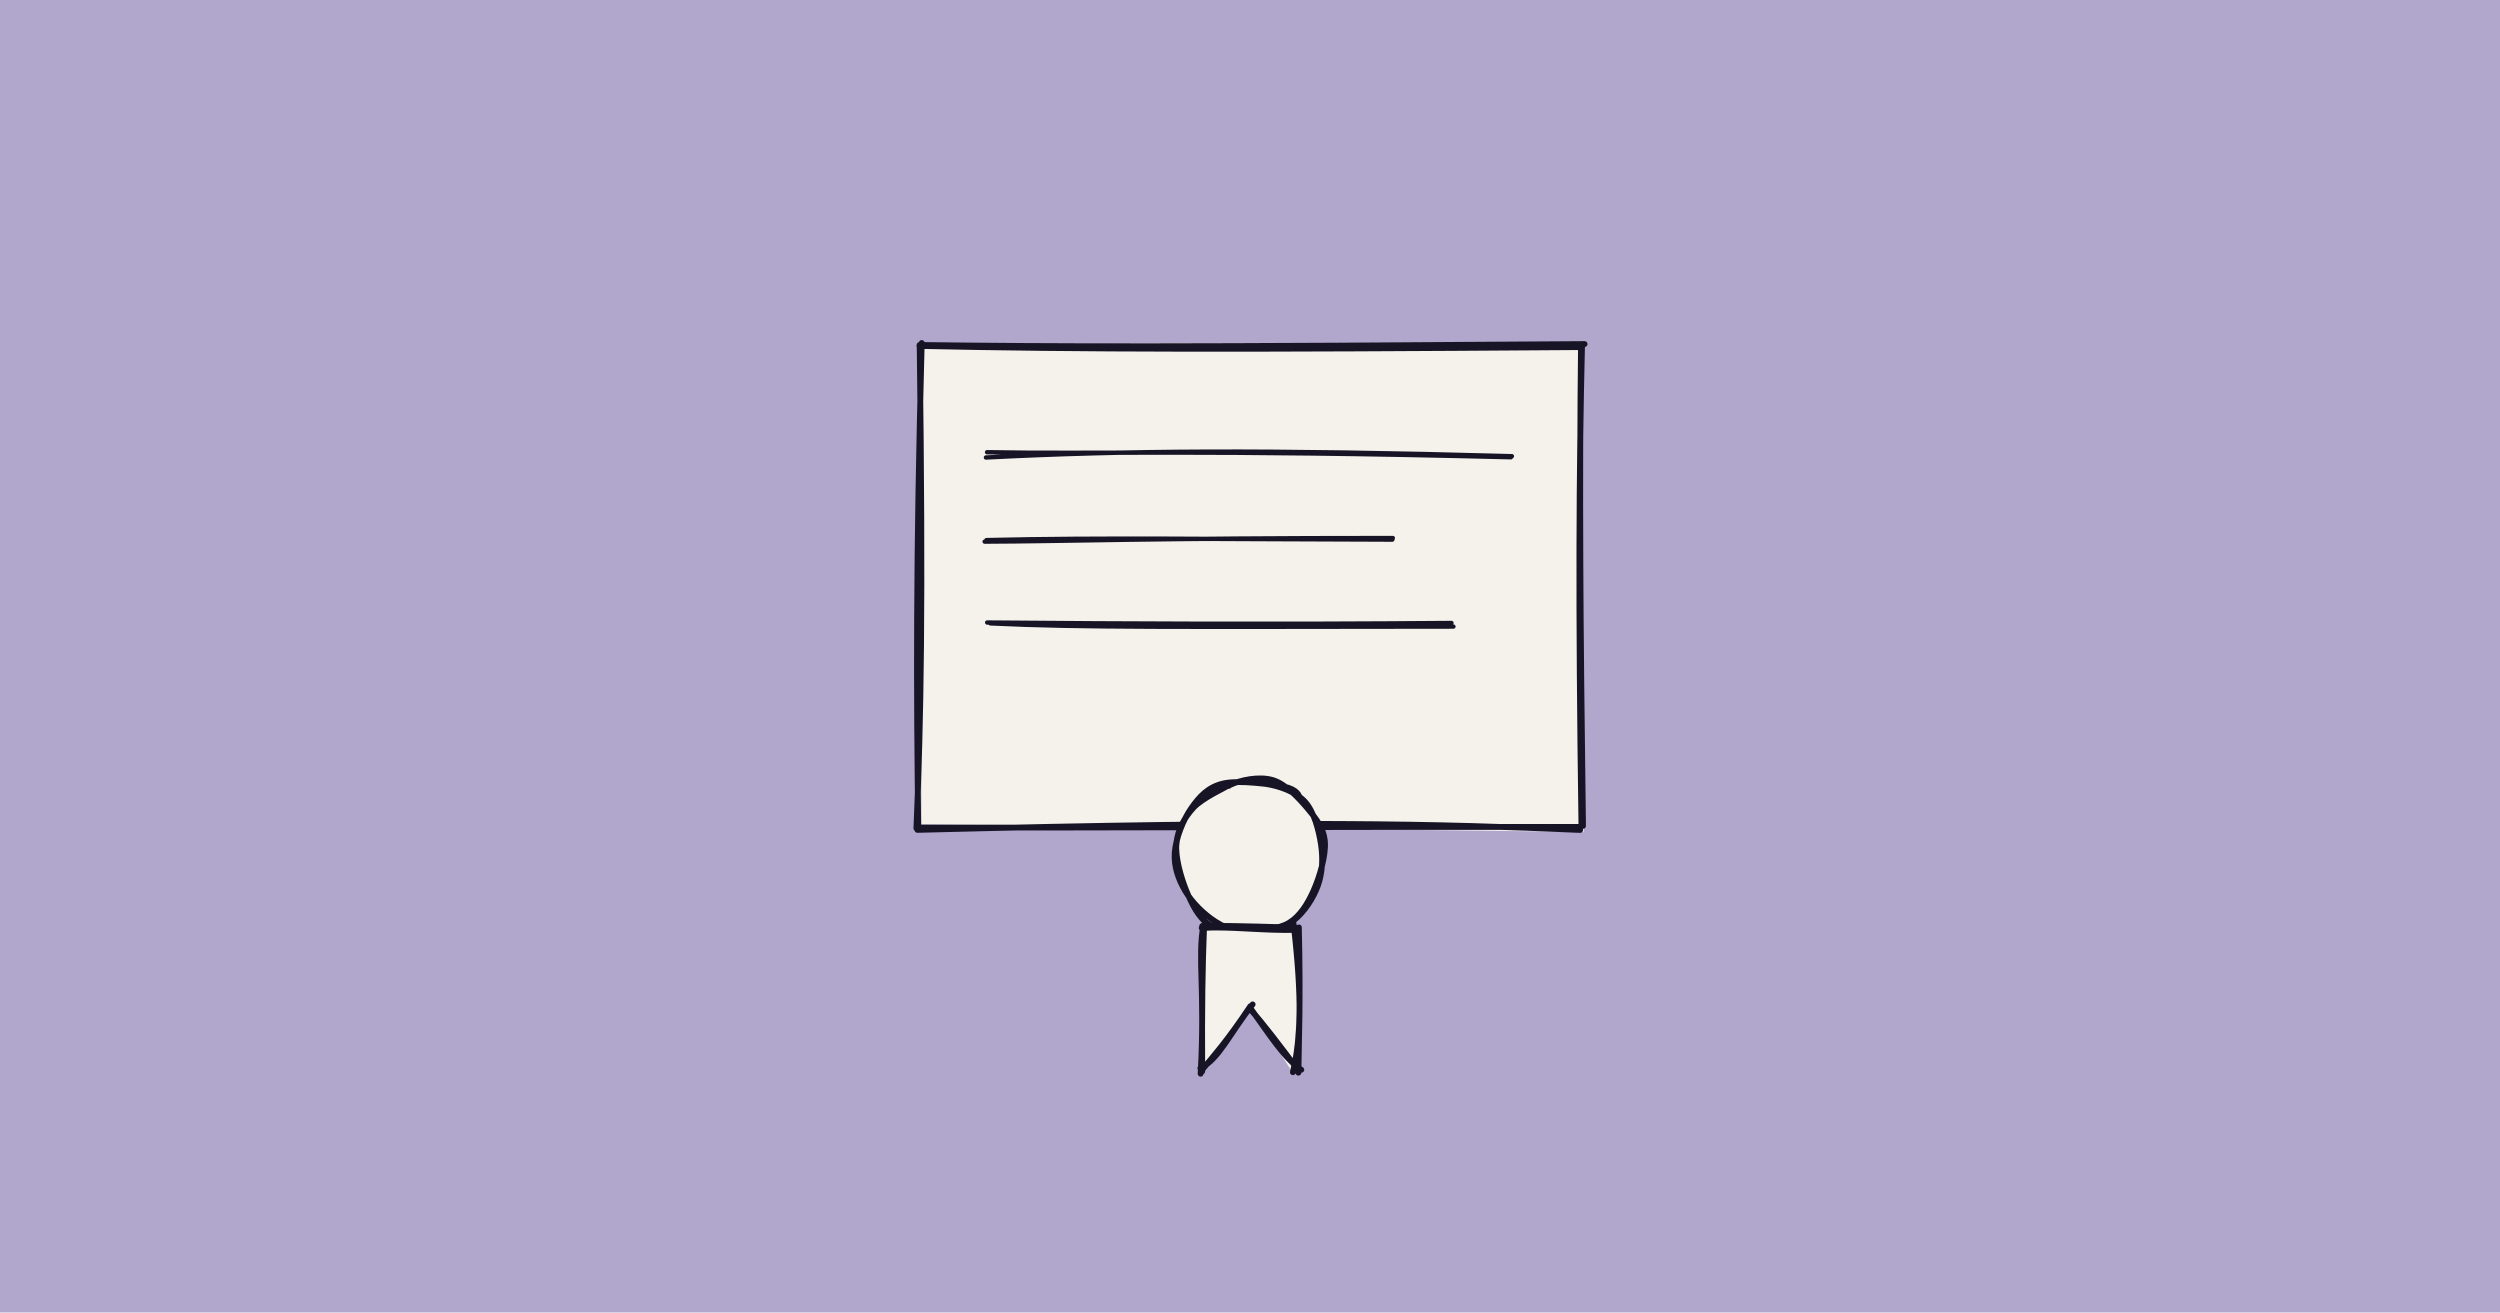
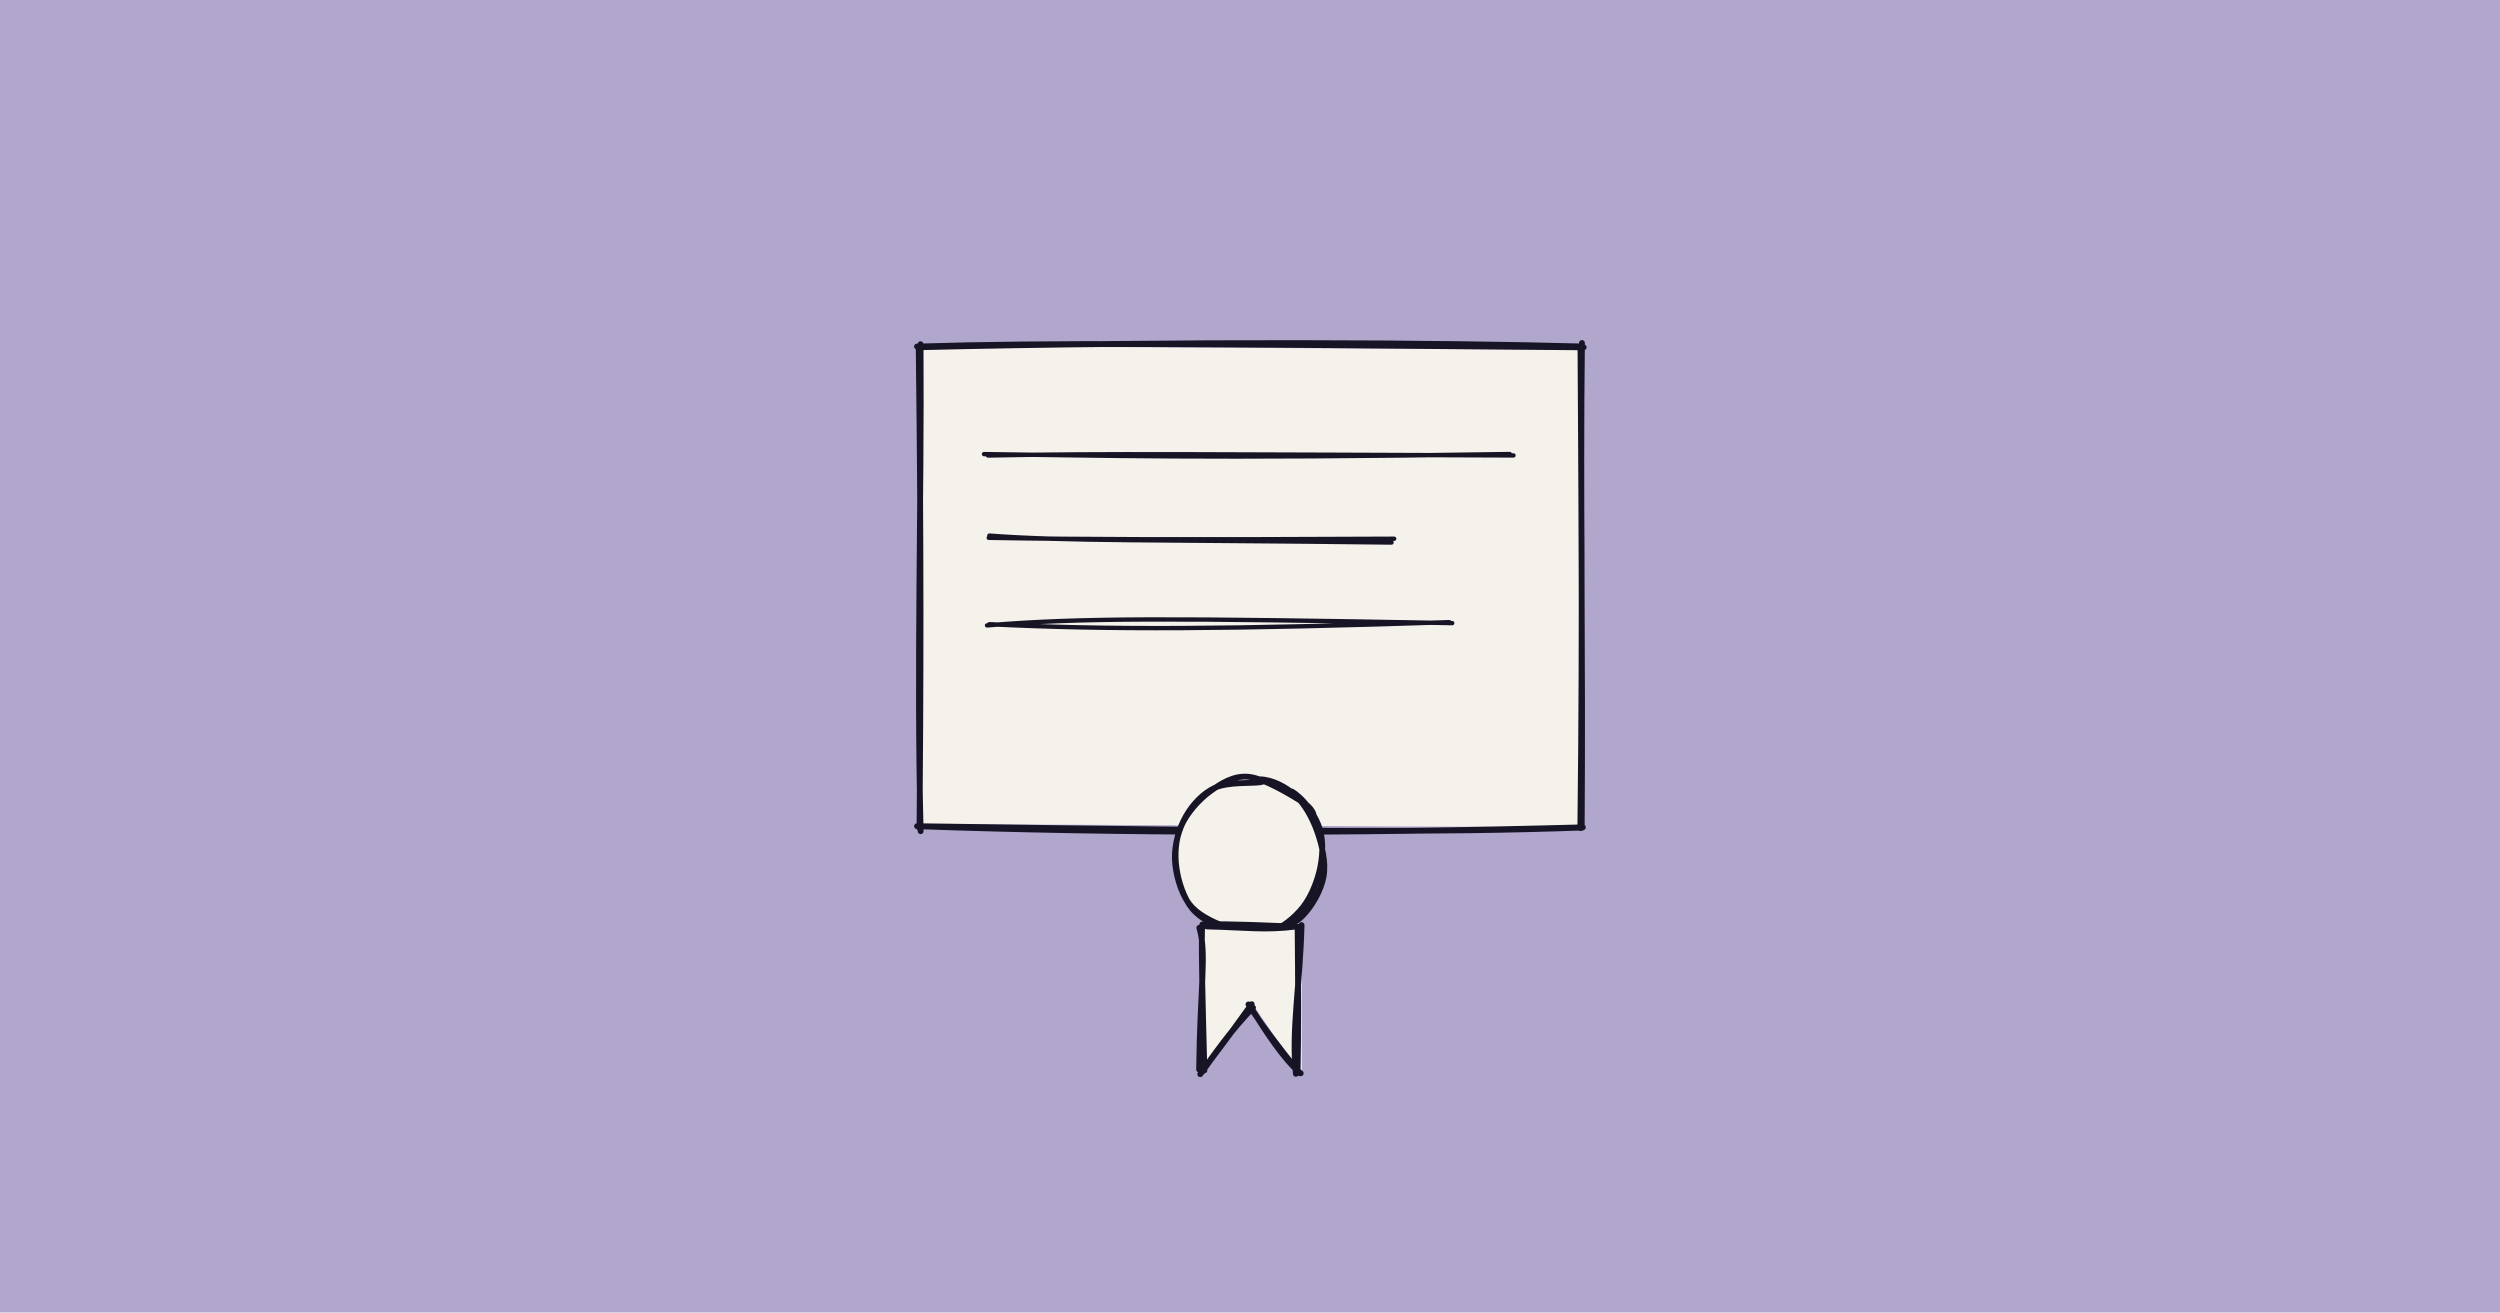
<svg xmlns="http://www.w3.org/2000/svg" width="1200" height="630" viewBox="0 0 1200 630">
  <rect width="1200" height="630" fill="#b1a7cd" />
  <g transform="translate(285,0) scale(0.875)">
-     <path d="M179.416 188.622 L542.4 187.854 L543.071 456.337 L179.754 452.218" stroke="none" stroke-width="0" fill="#F5F2EC" stroke-linecap="round" stroke-linejoin="round" />
-     <path d="M178.733 189.243 C251.001 190.174, 325.974 190.325, 543.542 188.742 M178.634 189.777 C267.072 191.702, 355.557 191.748, 541.37 190.414 M542.145 189.694 C540.502 258.561, 540.058 328.909, 541.81 452.732 M541.555 190.887 C540.727 264.469, 541.164 341.641, 542.683 453.075 M541.106 455.294 C464.387 451.973, 387.985 449.87, 177.553 455.253 M541.392 453.628 C404.506 453.473, 267.71 454.137, 177.303 453.984 M178.024 455.273 C176.962 379.481, 176.744 305.745, 179.923 188.167 M176.998 454.375 C179.505 394.64, 180.709 334.089, 178.81 190.737" stroke="#171425" stroke-width="3.2" fill="none" stroke-linecap="round" stroke-linejoin="round" />
-     <path d="M215.763 248.075 C275.248 249.208, 331.068 246.556, 503.118 250.831 M215.147 250.97 C292.183 247.057, 367.865 246.555, 503.653 250.255" stroke="#171425" stroke-width="2.4" fill="none" stroke-linecap="round" stroke-linejoin="round" />
-     <path d="M214.445 297.121 C259.512 296.952, 305.918 295.155, 438.343 295.148 M215.417 296.287 C278.749 294.779, 343.4 295.809, 438.073 296.015" stroke="#171425" stroke-width="2.4" fill="none" stroke-linecap="round" stroke-linejoin="round" />
-     <path d="M217.55 341.96 C267.811 344.374, 320.315 343.853, 471.592 343.72 M215.823 341.495 C294.917 342.175, 371.625 342.542, 470.511 341.754" stroke="#171425" stroke-width="2.4" fill="none" stroke-linecap="round" stroke-linejoin="round" />
-     <path d="M360.194 427.889 C367.025 427.308, 375.152 430.611, 381.121 434.365 C387.09 438.118, 392.94 443.793, 396.01 450.41 C399.08 457.026, 400.458 466.544, 399.539 474.061 C398.62 481.577, 394.95 489.654, 390.498 495.509 C386.045 501.363, 379.547 506.753, 372.824 509.188 C366.1 511.623, 357.327 512.118, 350.157 510.118 C342.988 508.118, 334.648 502.579, 329.805 497.187 C324.962 491.796, 322.118 485.161, 321.1 477.77 C320.083 470.38, 320.946 459.972, 323.702 452.845 C326.458 445.718, 330.193 439.126, 337.635 435.009 C345.077 430.893, 361.61 428.605, 368.352 428.147 C375.093 427.689, 378.086 431.337, 378.083 432.262 M368.921 427.935 C375.528 428.686, 382.862 435.707, 387.702 440.943 C392.542 446.179, 396.193 452.299, 397.96 459.351 C399.727 466.404, 400.75 475.699, 398.303 483.26 C395.855 490.821, 389.367 500.082, 383.276 504.717 C377.186 509.352, 368.482 510.63, 361.758 511.07 C355.035 511.511, 348.996 510.73, 342.938 507.361 C336.879 503.993, 329.021 497.559, 325.406 490.859 C321.79 484.159, 321.126 474.703, 321.243 467.161 C321.36 459.619, 322.14 451.778, 326.106 445.609 C330.072 439.441, 337.912 432.79, 345.039 430.151 C352.165 427.511, 365.284 430.078, 368.865 429.774 C372.446 429.471, 366.814 427.913, 366.524 428.33" stroke="none" stroke-width="0" fill="#F5F2EC" stroke-linecap="round" stroke-linejoin="round" />
-     <path d="M369.119 430.115 C376.133 431.217, 385.232 434.361, 390.197 439.853 C395.163 445.345, 397.729 455.436, 398.914 463.067 C400.099 470.699, 399.784 478.679, 397.31 485.64 C394.837 492.601, 389.828 500.306, 384.073 504.833 C378.319 509.361, 369.936 512.67, 362.786 512.804 C355.636 512.937, 347.571 509.656, 341.175 505.634 C334.778 501.613, 328.151 495.022, 324.408 488.676 C320.664 482.329, 318.141 475.132, 318.716 467.555 C319.291 459.979, 323.391 449.519, 327.857 443.217 C332.323 436.915, 336.987 431.675, 345.513 429.744 C354.038 427.813, 372.068 430.264, 379.008 431.632 C385.949 432.999, 387.407 436.951, 387.155 437.95 M348.426 430.901 C354.914 427.667, 365.196 425.793, 372.391 427.897 C379.585 430.001, 386.808 437.858, 391.593 443.523 C396.378 449.189, 400.548 454.408, 401.101 461.889 C401.654 469.371, 398.172 481.036, 394.913 488.412 C391.655 495.789, 387.473 502.497, 381.55 506.147 C375.627 509.796, 366.71 510.14, 359.374 510.312 C352.038 510.484, 343.263 510.825, 337.536 507.18 C331.809 503.534, 327.997 495.848, 325.013 488.439 C322.028 481.03, 318.969 470.28, 319.63 462.726 C320.291 455.171, 323.986 448.544, 328.978 443.112 C333.971 437.681, 346.36 432.134, 349.585 430.138 C352.811 428.142, 348.179 430.367, 348.332 431.136" stroke="#171425" stroke-width="3.2" fill="none" stroke-linecap="round" stroke-linejoin="round" />
-     <path d="M335.838 508.882 L333.221 590.134 L360.208 551.688 L383.625 588.891 L388.492 510.331" stroke="none" stroke-width="0" fill="#F5F2EC" stroke-linecap="round" stroke-linejoin="round" />
-     <path d="M334.429 507.576 C331.133 525.706, 335.427 542.305, 332.913 589.003 M334.835 507.528 C333.934 530.639, 333.571 552.675, 333.794 587.726 M332.757 585.997 C342.855 581.191, 348.502 567.448, 361.446 550.97 M333.796 586.788 C339.21 580.249, 347.587 570.98, 360.179 551.971 M360.629 553.613 C370.442 567.156, 378.487 580.22, 388.148 586.83 M359.838 553.252 C367.82 562.289, 376.082 573.29, 386.614 587.273 M383.526 588.18 C387.823 569.425, 388.775 548.722, 383.887 506.643 M386.554 588.448 C386.794 570.525, 387.748 550.874, 386.823 508.758 M386.351 510.099 C367.022 510.662, 349.008 508.014, 333.505 509.06 M384.71 508.672 C372.635 508.812, 358.988 507.69, 333.776 508" stroke="#171425" stroke-width="3.2" fill="none" stroke-linecap="round" stroke-linejoin="round" />
+     <path d="M177.325 189.873 L541.339 191.866 L541.246 453.849 L179.838 452.016" stroke="none" stroke-width="0" fill="#F5F2EC" stroke-linecap="round" stroke-linejoin="round" />
+     <path d="M177.339 190.107 C250.789 187.861, 323.971 188.642, 543.026 190.535 M177.929 190.494 C323.078 187.02, 468.706 188.035, 542.111 190.066 M542.097 188.162 C541.077 273.083, 542.675 359.362, 541.969 454.173 M541.287 190.081 C541.582 260.425, 542.65 328.848, 541.217 454.27 M540.595 454.032 C463.936 456.755, 382.721 456.174, 177.348 453.224 M542.59 453.843 C413.837 457.356, 287.402 457.158, 177.639 453.241 M179.328 455.976 C177.028 364.692, 179.86 276.328, 179.29 188.829 M178.717 454.328 C179.342 378.315, 179.677 302.049, 178.252 190.416" stroke="#171425" stroke-width="3.2" fill="none" stroke-linecap="round" stroke-linejoin="round" />
+     <path d="M214.087 249.114 C274.975 249.754, 332.542 251.777, 502.498 249.069 M216.258 249.873 C278.704 248.636, 342.272 249.298, 504.544 249.838" stroke="#171425" stroke-width="2.4" fill="none" stroke-linecap="round" stroke-linejoin="round" />
+     <path d="M217.014 293.822 C259.186 296.983, 307.582 296.054, 437.632 297.618 M216.69 295.029 C270.392 295.957, 323.763 296.076, 439.095 295.536" stroke="#171425" stroke-width="2.4" fill="none" stroke-linecap="round" stroke-linejoin="round" />
+     <path d="M215.748 343.078 C267.511 338.79, 317.675 339.084, 470.925 341.825 M217.018 342.421 C282.92 345.674, 349.1 345.186, 469.363 341.305" stroke="#171425" stroke-width="2.4" fill="none" stroke-linecap="round" stroke-linejoin="round" />
+     <path d="M367.77 427.856 C374.849 429.035, 383.421 434.828, 388.593 440.204 C393.765 445.58, 397.231 452.766, 398.801 460.112 C400.372 467.458, 400.458 476.7, 398.016 484.28 C395.574 491.86, 389.947 500.963, 384.149 505.593 C378.351 510.224, 370.616 511.548, 363.23 512.065 C355.844 512.582, 346.218 512.134, 339.833 508.695 C333.449 505.257, 328.192 498.456, 324.923 491.433 C321.654 484.41, 319.945 474.22, 320.219 466.558 C320.494 458.896, 322.329 451.394, 326.57 445.461 C330.812 439.527, 337.63 433.594, 345.667 430.957 C353.704 428.32, 368.499 428.955, 374.794 429.639 C381.089 430.324, 383.557 434.242, 383.435 435.065 M384.156 432.566 C390.197 436.382, 394.409 446.322, 397.33 453.454 C400.251 460.586, 402.816 467.53, 401.683 475.359 C400.55 483.188, 395.504 494.117, 390.532 500.429 C385.561 506.741, 379.2 511.695, 371.852 513.231 C364.503 514.768, 353.742 512.261, 346.442 509.65 C339.142 507.039, 332.418 503.055, 328.054 497.566 C323.69 492.076, 320.783 484.255, 320.258 476.713 C319.733 469.171, 321.637 459.726, 324.902 452.313 C328.167 444.899, 333.683 436.308, 339.85 432.232 C346.017 428.156, 354.697 427.218, 361.902 427.856 C369.107 428.494, 380.005 434.752, 383.078 436.061 C386.151 437.37, 380.9 435.395, 380.341 435.71" stroke="none" stroke-width="0" fill="#F5F2EC" stroke-linecap="round" stroke-linejoin="round" />
+     <path d="M382.759 434.117 C388.99 437.65, 394.894 445.848, 397.548 452.674 C400.202 459.5, 400.087 467.593, 398.685 475.074 C397.282 482.556, 393.882 491.487, 389.135 497.56 C384.388 503.633, 377.065 509.443, 370.204 511.512 C363.344 513.58, 354.947 512.146, 347.972 509.972 C340.997 507.797, 333.081 504.144, 328.357 498.463 C323.632 492.783, 320.64 483.449, 319.624 475.888 C318.608 468.327, 319.193 460.05, 322.261 453.099 C325.328 446.149, 331.824 438.676, 338.031 434.185 C344.237 429.694, 351.092 425.236, 359.5 426.154 C367.909 427.072, 382.583 436.105, 388.481 439.694 C394.379 443.283, 395.204 447.349, 394.888 447.689 M365.465 427.508 C372.162 427.675, 379.644 431.526, 384.898 436.352 C390.153 441.178, 394.416 449.04, 396.991 456.463 C399.566 463.886, 401.75 473.201, 400.349 480.891 C398.949 488.58, 393.888 497.348, 388.589 502.6 C383.289 507.853, 375.637 511.465, 368.55 512.406 C361.463 513.347, 353.081 511.04, 346.068 508.248 C339.056 505.455, 331.022 501.821, 326.476 495.651 C321.931 489.481, 319.069 479.202, 318.794 471.229 C318.518 463.257, 321.12 454.349, 324.823 447.817 C328.526 441.285, 334.231 435.152, 341.01 432.037 C347.79 428.922, 361.363 429.782, 365.498 429.128 C369.634 428.475, 365.718 427.878, 365.824 428.117" stroke="#171425" stroke-width="3.2" fill="none" stroke-linecap="round" stroke-linejoin="round" />
+     <path d="M333.784 509.184 L333.223 589.045 L361.548 551.031 L388.432 590.095 L388.273 506.691" stroke="none" stroke-width="0" fill="#F5F2EC" stroke-linecap="round" stroke-linejoin="round" />
+     <path d="M332.205 508.955 C336.407 523.431, 332.577 541.044, 332.089 586.664 M333.71 508.671 C333.261 525.954, 333.965 545.947, 334.978 587.171 M332.698 589.266 C339.832 579.217, 349.484 565.251, 361.646 552.786 M333.458 588.373 C338.931 580.322, 344.939 573.23, 360.931 550.877 M359.814 551.598 C368.442 565.461, 378.548 581.224, 387.82 588.791 M359.15 550.994 C366.682 562.841, 375.534 574.121, 387.151 588.687 M385.17 589.066 C382.643 565.202, 387.438 540.479, 388.289 507.478 M386.121 588.388 C386.578 564.588, 386.437 542.37, 386.12 508.353 M385.164 508.274 C368.715 510.442, 357.167 508.736, 336.331 508.219 M385.38 508.317 C370.122 507.825, 352.349 506.701, 333.845 507.148" stroke="#171425" stroke-width="3.2" fill="none" stroke-linecap="round" stroke-linejoin="round" />
  </g>
</svg>
